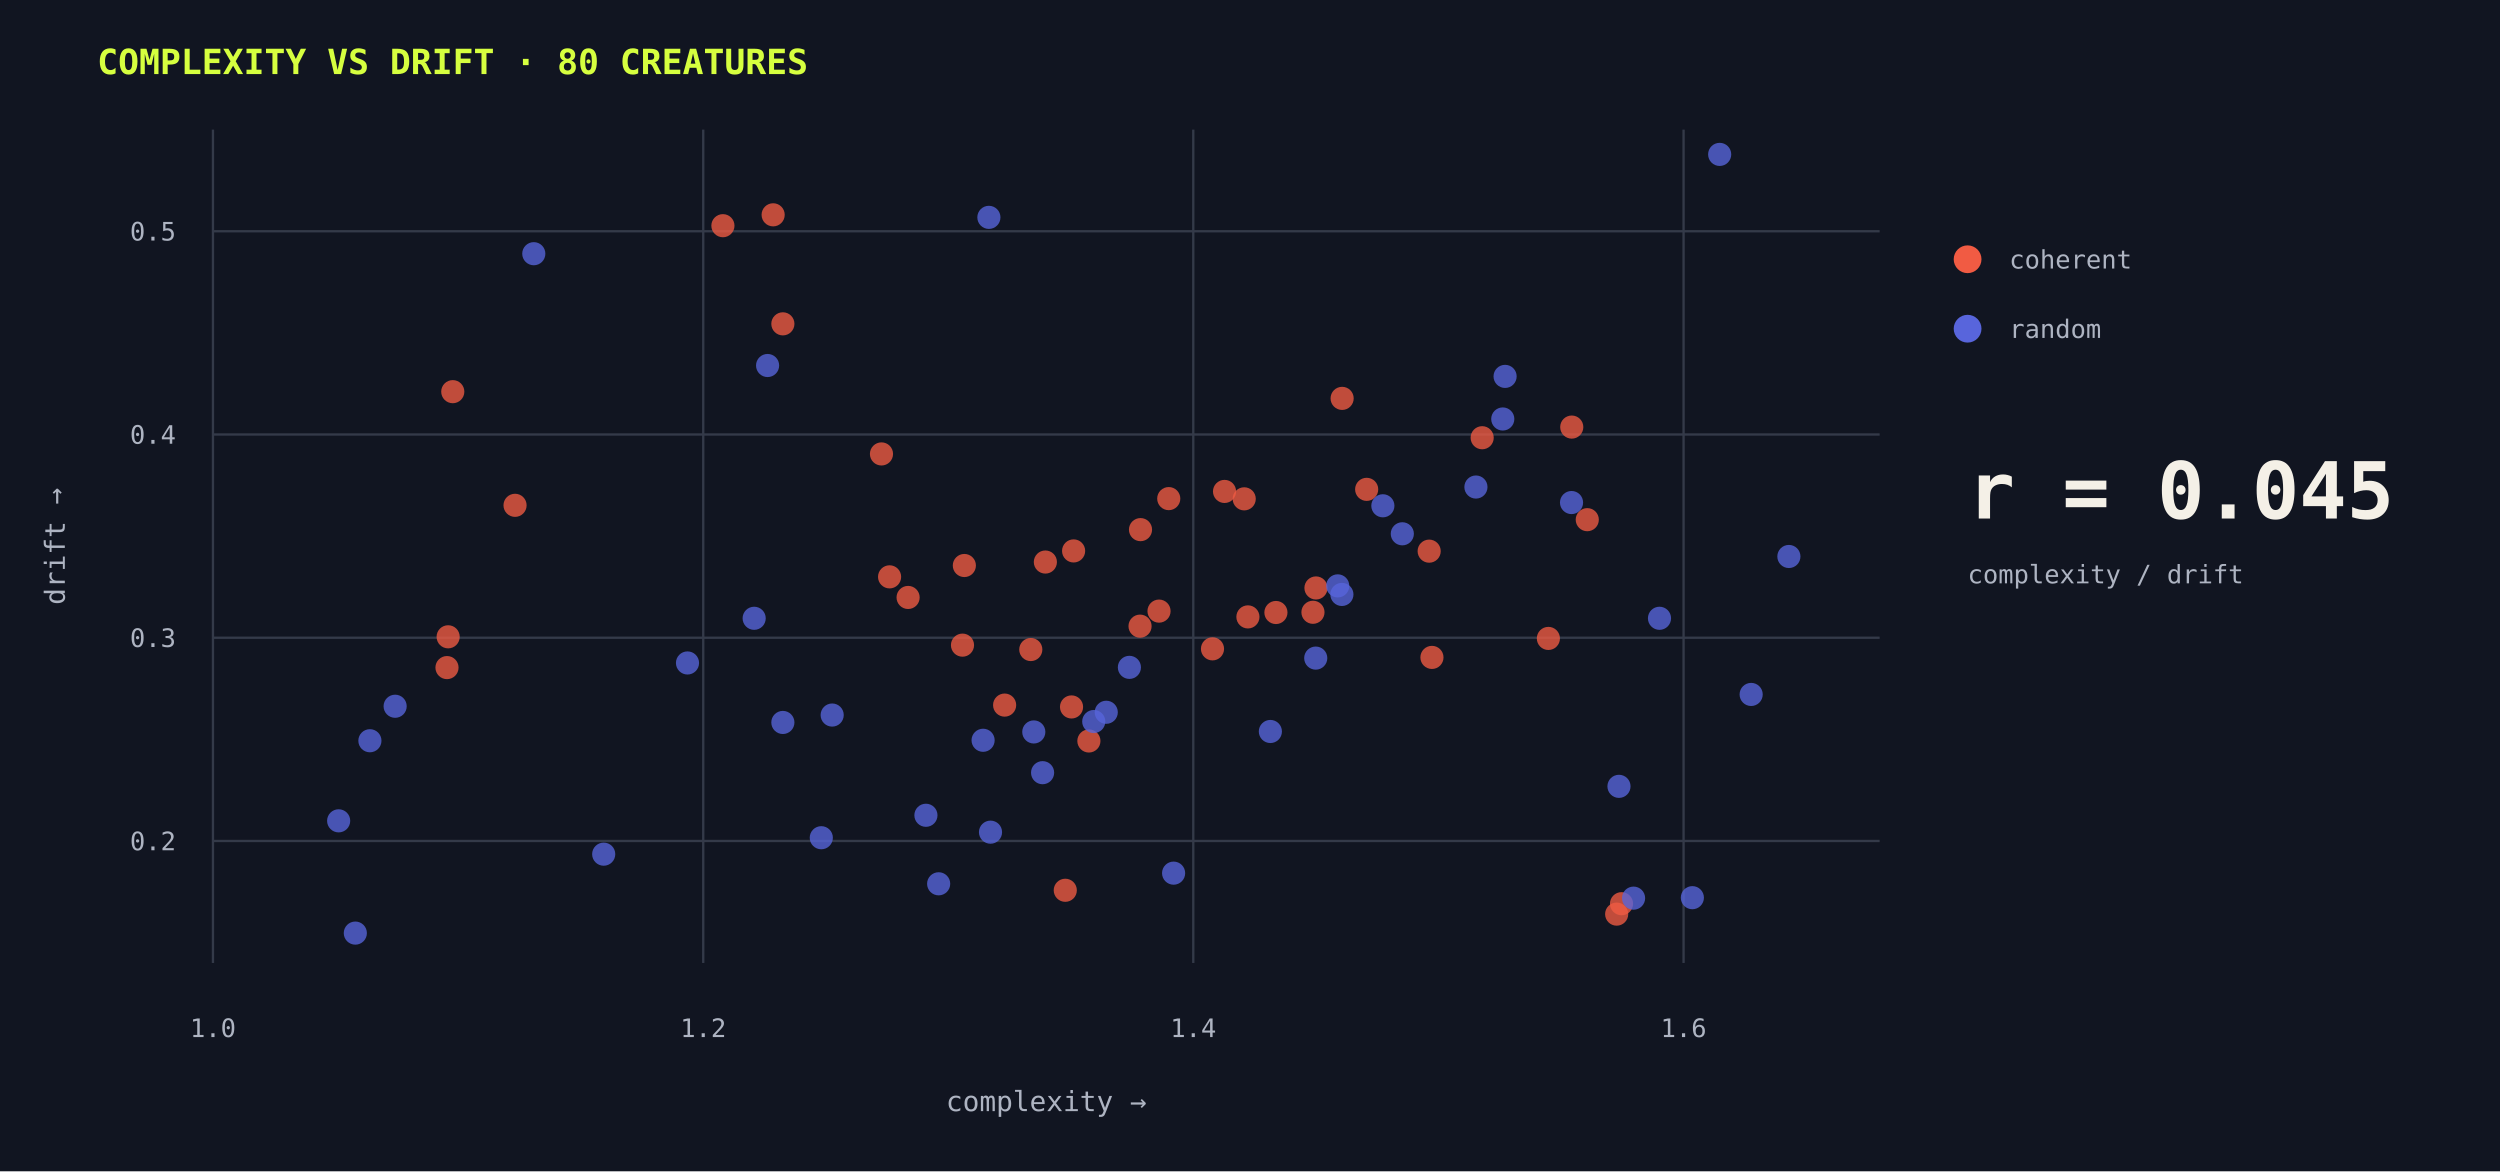
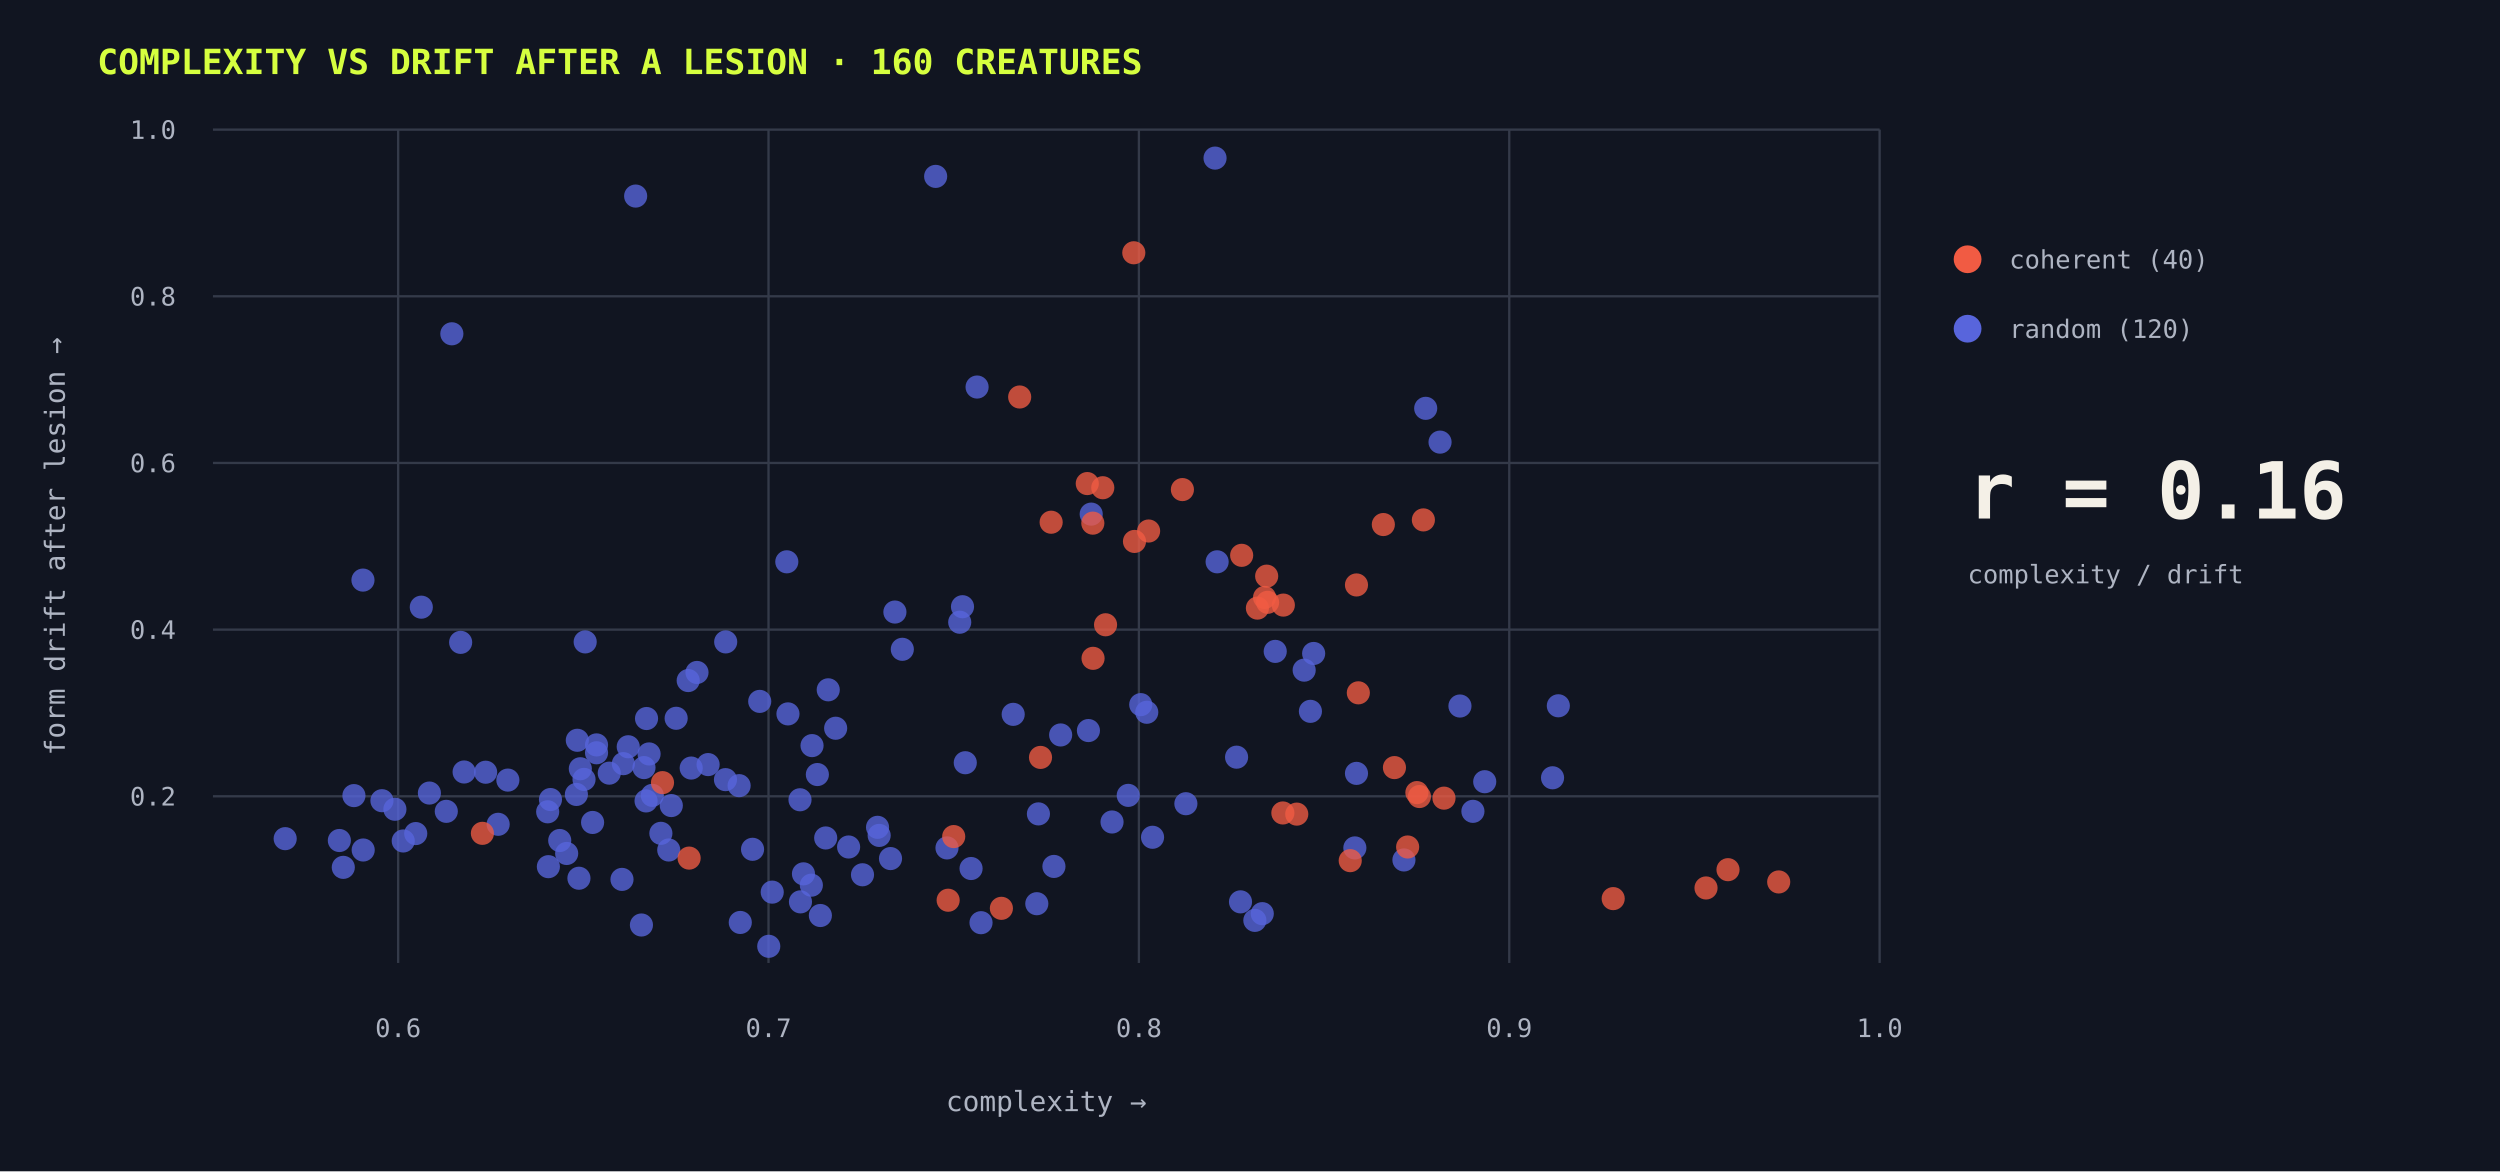
<svg xmlns="http://www.w3.org/2000/svg" viewBox="0 0 1080 506" role="img" aria-labelledby="title desc">
  <rect width="1080" height="506" fill="#111521" />
-   <text x="42" y="32" fill="#d6ff3f" font-family="ui-monospace, monospace" font-size="15" font-weight="700">COMPLEXITY VS DRIFT · 80 CREATURES</text>
-   <line x1="92.0" y1="56" x2="92.0" y2="416" stroke="#343a49" />
-   <text x="92.0" y="448" text-anchor="middle" fill="#aeb4c2" font-family="ui-monospace, monospace" font-size="11">1.0</text>
-   <line x1="303.8" y1="56" x2="303.8" y2="416" stroke="#343a49" />
-   <text x="303.8" y="448" text-anchor="middle" fill="#aeb4c2" font-family="ui-monospace, monospace" font-size="11">1.2</text>
-   <line x1="515.5" y1="56" x2="515.5" y2="416" stroke="#343a49" />
-   <text x="515.5" y="448" text-anchor="middle" fill="#aeb4c2" font-family="ui-monospace, monospace" font-size="11">1.4</text>
-   <line x1="727.3" y1="56" x2="727.3" y2="416" stroke="#343a49" />
-   <text x="727.3" y="448" text-anchor="middle" fill="#aeb4c2" font-family="ui-monospace, monospace" font-size="11">1.6</text>
-   <line x1="92" y1="363.3" x2="812" y2="363.3" stroke="#343a49" />
-   <text x="76" y="367.3" text-anchor="end" fill="#aeb4c2" font-family="ui-monospace, monospace" font-size="11">0.2</text>
-   <line x1="92" y1="275.5" x2="812" y2="275.5" stroke="#343a49" />
-   <text x="76" y="279.5" text-anchor="end" fill="#aeb4c2" font-family="ui-monospace, monospace" font-size="11">0.3</text>
-   <line x1="92" y1="187.7" x2="812" y2="187.7" stroke="#343a49" />
-   <text x="76" y="191.7" text-anchor="end" fill="#aeb4c2" font-family="ui-monospace, monospace" font-size="11">0.4</text>
-   <line x1="92" y1="99.9" x2="812" y2="99.9" stroke="#343a49" />
-   <text x="76" y="103.9" text-anchor="end" fill="#aeb4c2" font-family="ui-monospace, monospace" font-size="11">0.5</text>
-   <circle cx="568.5" cy="254.0" r="5" fill="#f15b43" fill-opacity=".78" />
-   <circle cx="685.7" cy="224.5" r="5" fill="#f15b43" fill-opacity=".78" />
-   <circle cx="222.5" cy="218.3" r="5" fill="#f15b43" fill-opacity=".78" />
-   <circle cx="193.6" cy="275.1" r="5" fill="#f15b43" fill-opacity=".78" />
-   <circle cx="338.2" cy="139.9" r="5" fill="#f15b43" fill-opacity=".78" />
-   <circle cx="416.6" cy="244.3" r="5" fill="#f15b43" fill-opacity=".78" />
-   <circle cx="617.4" cy="238.1" r="5" fill="#f15b43" fill-opacity=".78" />
-   <circle cx="698.4" cy="394.9" r="5" fill="#f15b43" fill-opacity=".78" />
-   <circle cx="504.9" cy="215.4" r="5" fill="#f15b43" fill-opacity=".78" />
-   <circle cx="529.0" cy="212.3" r="5" fill="#f15b43" fill-opacity=".78" />
-   <circle cx="445.3" cy="280.6" r="5" fill="#f15b43" fill-opacity=".78" />
-   <circle cx="451.6" cy="242.8" r="5" fill="#f15b43" fill-opacity=".78" />
-   <circle cx="640.3" cy="189.1" r="5" fill="#f15b43" fill-opacity=".78" />
-   <circle cx="567.2" cy="264.5" r="5" fill="#f15b43" fill-opacity=".78" />
-   <circle cx="195.6" cy="169.2" r="5" fill="#f15b43" fill-opacity=".78" />
-   <circle cx="523.8" cy="280.3" r="5" fill="#f15b43" fill-opacity=".78" />
-   <circle cx="193.1" cy="288.4" r="5" fill="#f15b43" fill-opacity=".78" />
-   <circle cx="462.9" cy="305.4" r="5" fill="#f15b43" fill-opacity=".78" />
-   <circle cx="312.3" cy="97.5" r="5" fill="#f15b43" fill-opacity=".78" />
-   <circle cx="384.3" cy="249.2" r="5" fill="#f15b43" fill-opacity=".78" />
-   <circle cx="460.2" cy="384.6" r="5" fill="#f15b43" fill-opacity=".78" />
-   <circle cx="415.8" cy="278.7" r="5" fill="#f15b43" fill-opacity=".78" />
-   <circle cx="380.8" cy="196.1" r="5" fill="#f15b43" fill-opacity=".78" />
-   <circle cx="551.2" cy="264.6" r="5" fill="#f15b43" fill-opacity=".78" />
-   <circle cx="463.8" cy="238.0" r="5" fill="#f15b43" fill-opacity=".78" />
-   <circle cx="618.6" cy="284.0" r="5" fill="#f15b43" fill-opacity=".78" />
-   <circle cx="334.0" cy="92.8" r="5" fill="#f15b43" fill-opacity=".78" />
-   <circle cx="492.7" cy="228.8" r="5" fill="#f15b43" fill-opacity=".78" />
-   <circle cx="500.7" cy="264.0" r="5" fill="#f15b43" fill-opacity=".78" />
-   <circle cx="492.5" cy="270.5" r="5" fill="#f15b43" fill-opacity=".78" />
-   <circle cx="392.3" cy="258.1" r="5" fill="#f15b43" fill-opacity=".78" />
-   <circle cx="470.4" cy="320.1" r="5" fill="#f15b43" fill-opacity=".78" />
-   <circle cx="537.5" cy="215.5" r="5" fill="#f15b43" fill-opacity=".78" />
-   <circle cx="579.8" cy="172.1" r="5" fill="#f15b43" fill-opacity=".78" />
-   <circle cx="434.0" cy="304.6" r="5" fill="#f15b43" fill-opacity=".78" />
-   <circle cx="679.0" cy="184.5" r="5" fill="#f15b43" fill-opacity=".78" />
-   <circle cx="590.4" cy="211.4" r="5" fill="#f15b43" fill-opacity=".78" />
-   <circle cx="668.9" cy="275.8" r="5" fill="#f15b43" fill-opacity=".78" />
-   <circle cx="700.5" cy="390.4" r="5" fill="#f15b43" fill-opacity=".78" />
-   <circle cx="539.1" cy="266.5" r="5" fill="#f15b43" fill-opacity=".78" />
-   <circle cx="487.9" cy="288.3" r="5" fill="#5865dc" fill-opacity=".78" />
-   <circle cx="637.6" cy="210.4" r="5" fill="#5865dc" fill-opacity=".78" />
-   <circle cx="325.8" cy="267.1" r="5" fill="#5865dc" fill-opacity=".78" />
-   <circle cx="605.8" cy="230.6" r="5" fill="#5865dc" fill-opacity=".78" />
-   <circle cx="568.4" cy="284.3" r="5" fill="#5865dc" fill-opacity=".78" />
-   <circle cx="297.0" cy="286.4" r="5" fill="#5865dc" fill-opacity=".78" />
-   <circle cx="260.8" cy="369.0" r="5" fill="#5865dc" fill-opacity=".78" />
-   <circle cx="731.1" cy="387.8" r="5" fill="#5865dc" fill-opacity=".78" />
-   <circle cx="400.0" cy="352.2" r="5" fill="#5865dc" fill-opacity=".78" />
-   <circle cx="146.3" cy="354.6" r="5" fill="#5865dc" fill-opacity=".78" />
-   <circle cx="477.9" cy="307.7" r="5" fill="#5865dc" fill-opacity=".78" />
-   <circle cx="153.5" cy="403.1" r="5" fill="#5865dc" fill-opacity=".78" />
-   <circle cx="577.9" cy="253.1" r="5" fill="#5865dc" fill-opacity=".78" />
-   <circle cx="159.8" cy="320.0" r="5" fill="#5865dc" fill-opacity=".78" />
-   <circle cx="359.5" cy="308.9" r="5" fill="#5865dc" fill-opacity=".78" />
-   <circle cx="597.4" cy="218.5" r="5" fill="#5865dc" fill-opacity=".78" />
-   <circle cx="649.2" cy="181.0" r="5" fill="#5865dc" fill-opacity=".78" />
-   <circle cx="446.6" cy="316.2" r="5" fill="#5865dc" fill-opacity=".78" />
-   <circle cx="699.4" cy="339.7" r="5" fill="#5865dc" fill-opacity=".78" />
-   <circle cx="772.8" cy="240.4" r="5" fill="#5865dc" fill-opacity=".78" />
-   <circle cx="507.0" cy="377.2" r="5" fill="#5865dc" fill-opacity=".78" />
-   <circle cx="650.2" cy="162.6" r="5" fill="#5865dc" fill-opacity=".78" />
-   <circle cx="705.7" cy="388.0" r="5" fill="#5865dc" fill-opacity=".78" />
-   <circle cx="354.8" cy="361.9" r="5" fill="#5865dc" fill-opacity=".78" />
-   <circle cx="405.5" cy="381.8" r="5" fill="#5865dc" fill-opacity=".78" />
-   <circle cx="716.9" cy="267.1" r="5" fill="#5865dc" fill-opacity=".78" />
-   <circle cx="338.2" cy="312.1" r="5" fill="#5865dc" fill-opacity=".78" />
-   <circle cx="424.7" cy="319.8" r="5" fill="#5865dc" fill-opacity=".78" />
-   <circle cx="427.9" cy="359.5" r="5" fill="#5865dc" fill-opacity=".78" />
-   <circle cx="678.9" cy="217.1" r="5" fill="#5865dc" fill-opacity=".78" />
-   <circle cx="170.7" cy="305.1" r="5" fill="#5865dc" fill-opacity=".78" />
-   <circle cx="756.5" cy="300.0" r="5" fill="#5865dc" fill-opacity=".78" />
-   <circle cx="742.9" cy="66.7" r="5" fill="#5865dc" fill-opacity=".78" />
-   <circle cx="450.4" cy="333.8" r="5" fill="#5865dc" fill-opacity=".78" />
-   <circle cx="427.2" cy="93.9" r="5" fill="#5865dc" fill-opacity=".78" />
-   <circle cx="472.5" cy="311.7" r="5" fill="#5865dc" fill-opacity=".78" />
-   <circle cx="579.7" cy="256.8" r="5" fill="#5865dc" fill-opacity=".78" />
-   <circle cx="230.6" cy="109.6" r="5" fill="#5865dc" fill-opacity=".78" />
-   <circle cx="331.6" cy="157.9" r="5" fill="#5865dc" fill-opacity=".78" />
-   <circle cx="548.8" cy="316.0" r="5" fill="#5865dc" fill-opacity=".78" />
+   <text x="42" y="32" fill="#d6ff3f" font-family="ui-monospace, monospace" font-size="15" font-weight="700">COMPLEXITY VS DRIFT AFTER A LESION · 160 CREATURES</text>
+   <line x1="172.0" y1="56" x2="172.0" y2="416" stroke="#343a49" />
+   <text x="172.0" y="448" text-anchor="middle" fill="#aeb4c2" font-family="ui-monospace, monospace" font-size="11">0.6</text>
+   <line x1="332.0" y1="56" x2="332.0" y2="416" stroke="#343a49" />
+   <text x="332.0" y="448" text-anchor="middle" fill="#aeb4c2" font-family="ui-monospace, monospace" font-size="11">0.7</text>
+   <line x1="492.0" y1="56" x2="492.0" y2="416" stroke="#343a49" />
+   <text x="492.0" y="448" text-anchor="middle" fill="#aeb4c2" font-family="ui-monospace, monospace" font-size="11">0.8</text>
+   <line x1="652.0" y1="56" x2="652.0" y2="416" stroke="#343a49" />
+   <text x="652.0" y="448" text-anchor="middle" fill="#aeb4c2" font-family="ui-monospace, monospace" font-size="11">0.9</text>
+   <line x1="812.0" y1="56" x2="812.0" y2="416" stroke="#343a49" />
+   <text x="812.0" y="448" text-anchor="middle" fill="#aeb4c2" font-family="ui-monospace, monospace" font-size="11">1.0</text>
+   <line x1="92" y1="344.0" x2="812" y2="344.0" stroke="#343a49" />
+   <text x="76" y="348.0" text-anchor="end" fill="#aeb4c2" font-family="ui-monospace, monospace" font-size="11">0.2</text>
+   <line x1="92" y1="272.0" x2="812" y2="272.0" stroke="#343a49" />
+   <text x="76" y="276.0" text-anchor="end" fill="#aeb4c2" font-family="ui-monospace, monospace" font-size="11">0.4</text>
+   <line x1="92" y1="200.0" x2="812" y2="200.0" stroke="#343a49" />
+   <text x="76" y="204.0" text-anchor="end" fill="#aeb4c2" font-family="ui-monospace, monospace" font-size="11">0.6</text>
+   <line x1="92" y1="128.0" x2="812" y2="128.0" stroke="#343a49" />
+   <text x="76" y="132.0" text-anchor="end" fill="#aeb4c2" font-family="ui-monospace, monospace" font-size="11">0.8</text>
+   <line x1="92" y1="56.0" x2="812" y2="56.0" stroke="#343a49" />
+   <text x="76" y="60.0" text-anchor="end" fill="#aeb4c2" font-family="ui-monospace, monospace" font-size="11">1.0</text>
+   <circle cx="615.9" cy="176.4" r="5" fill="#5865dc" fill-opacity=".78" />
+   <circle cx="263.2" cy="334.0" r="5" fill="#5865dc" fill-opacity=".78" />
+   <circle cx="525.8" cy="242.7" r="5" fill="#5865dc" fill-opacity=".78" />
+   <circle cx="257.7" cy="325.2" r="5" fill="#5865dc" fill-opacity=".78" />
+   <circle cx="274.6" cy="84.7" r="5" fill="#5865dc" fill-opacity=".78" />
+   <circle cx="148.3" cy="374.7" r="5" fill="#5865dc" fill-opacity=".78" />
+   <circle cx="277.1" cy="399.6" r="5" fill="#5865dc" fill-opacity=".78" />
+   <circle cx="455.3" cy="374.3" r="5" fill="#5865dc" fill-opacity=".78" />
+   <circle cx="550.9" cy="281.4" r="5" fill="#5865dc" fill-opacity=".78" />
+   <circle cx="174.2" cy="363.3" r="5" fill="#5865dc" fill-opacity=".78" />
+   <circle cx="301.1" cy="290.5" r="5" fill="#5865dc" fill-opacity=".78" />
+   <circle cx="281.8" cy="343.6" r="5" fill="#5865dc" fill-opacity=".78" />
+   <circle cx="389.8" cy="280.5" r="5" fill="#5865dc" fill-opacity=".78" />
+   <circle cx="165.0" cy="345.9" r="5" fill="#5865dc" fill-opacity=".78" />
+   <circle cx="545.3" cy="394.7" r="5" fill="#5865dc" fill-opacity=".78" />
+   <circle cx="563.4" cy="289.5" r="5" fill="#5865dc" fill-opacity=".78" />
+   <circle cx="409.1" cy="366.3" r="5" fill="#5865dc" fill-opacity=".78" />
+   <circle cx="480.4" cy="355.1" r="5" fill="#5865dc" fill-opacity=".78" />
+   <circle cx="641.4" cy="337.7" r="5" fill="#5865dc" fill-opacity=".78" />
+   <circle cx="340.4" cy="308.4" r="5" fill="#5865dc" fill-opacity=".78" />
+   <circle cx="313.5" cy="277.3" r="5" fill="#5865dc" fill-opacity=".78" />
+   <circle cx="146.6" cy="363.1" r="5" fill="#5865dc" fill-opacity=".78" />
+   <circle cx="470.2" cy="315.6" r="5" fill="#5865dc" fill-opacity=".78" />
+   <circle cx="353.1" cy="334.6" r="5" fill="#5865dc" fill-opacity=".78" />
+   <circle cx="298.6" cy="331.8" r="5" fill="#5865dc" fill-opacity=".78" />
+   <circle cx="319.3" cy="339.4" r="5" fill="#5865dc" fill-opacity=".78" />
+   <circle cx="288.9" cy="367.2" r="5" fill="#5865dc" fill-opacity=".78" />
+   <circle cx="195.2" cy="144.2" r="5" fill="#5865dc" fill-opacity=".78" />
+   <circle cx="566.1" cy="307.3" r="5" fill="#5865dc" fill-opacity=".78" />
+   <circle cx="152.9" cy="343.7" r="5" fill="#5865dc" fill-opacity=".78" />
+   <circle cx="333.6" cy="385.4" r="5" fill="#5865dc" fill-opacity=".78" />
+   <circle cx="534.2" cy="327.1" r="5" fill="#5865dc" fill-opacity=".78" />
+   <circle cx="535.9" cy="389.6" r="5" fill="#5865dc" fill-opacity=".78" />
+   <circle cx="673.2" cy="304.9" r="5" fill="#5865dc" fill-opacity=".78" />
+   <circle cx="249.0" cy="343.2" r="5" fill="#5865dc" fill-opacity=".78" />
+   <circle cx="606.5" cy="371.5" r="5" fill="#5865dc" fill-opacity=".78" />
+   <circle cx="252.3" cy="336.7" r="5" fill="#5865dc" fill-opacity=".78" />
+   <circle cx="419.5" cy="375.2" r="5" fill="#5865dc" fill-opacity=".78" />
+   <circle cx="495.4" cy="307.7" r="5" fill="#5865dc" fill-opacity=".78" />
+   <circle cx="297.3" cy="294.0" r="5" fill="#5865dc" fill-opacity=".78" />
+   <circle cx="237.8" cy="345.4" r="5" fill="#5865dc" fill-opacity=".78" />
+   <circle cx="423.8" cy="398.6" r="5" fill="#5865dc" fill-opacity=".78" />
+   <circle cx="156.8" cy="250.6" r="5" fill="#5865dc" fill-opacity=".78" />
+   <circle cx="437.7" cy="308.6" r="5" fill="#5865dc" fill-opacity=".78" />
+   <circle cx="252.8" cy="277.3" r="5" fill="#5865dc" fill-opacity=".78" />
+   <circle cx="257.7" cy="321.8" r="5" fill="#5865dc" fill-opacity=".78" />
+   <circle cx="244.8" cy="368.7" r="5" fill="#5865dc" fill-opacity=".78" />
+   <circle cx="123.2" cy="362.3" r="5" fill="#5865dc" fill-opacity=".78" />
+   <circle cx="636.3" cy="350.5" r="5" fill="#5865dc" fill-opacity=".78" />
+   <circle cx="199.0" cy="277.5" r="5" fill="#5865dc" fill-opacity=".78" />
+   <circle cx="319.8" cy="398.5" r="5" fill="#5865dc" fill-opacity=".78" />
+   <circle cx="379.8" cy="360.9" r="5" fill="#5865dc" fill-opacity=".78" />
+   <circle cx="241.8" cy="363.1" r="5" fill="#5865dc" fill-opacity=".78" />
+   <circle cx="278.2" cy="331.6" r="5" fill="#5865dc" fill-opacity=".78" />
+   <circle cx="586.0" cy="334.1" r="5" fill="#5865dc" fill-opacity=".78" />
+   <circle cx="487.4" cy="343.6" r="5" fill="#5865dc" fill-opacity=".78" />
+   <circle cx="350.5" cy="382.4" r="5" fill="#5865dc" fill-opacity=".78" />
+   <circle cx="356.7" cy="362.0" r="5" fill="#5865dc" fill-opacity=".78" />
+   <circle cx="285.5" cy="360.0" r="5" fill="#5865dc" fill-opacity=".78" />
+   <circle cx="471.4" cy="222.1" r="5" fill="#5865dc" fill-opacity=".78" />
+   <circle cx="250.1" cy="379.4" r="5" fill="#5865dc" fill-opacity=".78" />
+   <circle cx="279.1" cy="346.0" r="5" fill="#5865dc" fill-opacity=".78" />
+   <circle cx="313.4" cy="336.8" r="5" fill="#5865dc" fill-opacity=".78" />
+   <circle cx="279.3" cy="310.4" r="5" fill="#5865dc" fill-opacity=".78" />
+   <circle cx="458.2" cy="317.5" r="5" fill="#5865dc" fill-opacity=".78" />
+   <circle cx="192.8" cy="350.5" r="5" fill="#5865dc" fill-opacity=".78" />
+   <circle cx="512.3" cy="347.2" r="5" fill="#5865dc" fill-opacity=".78" />
+   <circle cx="219.4" cy="337.0" r="5" fill="#5865dc" fill-opacity=".78" />
+   <circle cx="185.5" cy="342.6" r="5" fill="#5865dc" fill-opacity=".78" />
+   <circle cx="256.0" cy="355.3" r="5" fill="#5865dc" fill-opacity=".78" />
+   <circle cx="170.6" cy="349.6" r="5" fill="#5865dc" fill-opacity=".78" />
+   <circle cx="524.9" cy="68.3" r="5" fill="#5865dc" fill-opacity=".78" />
+   <circle cx="379.1" cy="357.4" r="5" fill="#5865dc" fill-opacity=".78" />
+   <circle cx="417.0" cy="329.5" r="5" fill="#5865dc" fill-opacity=".78" />
+   <circle cx="422.1" cy="167.2" r="5" fill="#5865dc" fill-opacity=".78" />
+   <circle cx="567.5" cy="282.3" r="5" fill="#5865dc" fill-opacity=".78" />
+   <circle cx="414.6" cy="268.8" r="5" fill="#5865dc" fill-opacity=".78" />
+   <circle cx="345.6" cy="345.5" r="5" fill="#5865dc" fill-opacity=".78" />
+   <circle cx="290.0" cy="348.0" r="5" fill="#5865dc" fill-opacity=".78" />
+   <circle cx="179.6" cy="360.1" r="5" fill="#5865dc" fill-opacity=".78" />
+   <circle cx="585.3" cy="366.3" r="5" fill="#5865dc" fill-opacity=".78" />
+   <circle cx="357.8" cy="298.0" r="5" fill="#5865dc" fill-opacity=".78" />
+   <circle cx="200.5" cy="333.5" r="5" fill="#5865dc" fill-opacity=".78" />
+   <circle cx="492.8" cy="304.4" r="5" fill="#5865dc" fill-opacity=".78" />
+   <circle cx="350.8" cy="322.1" r="5" fill="#5865dc" fill-opacity=".78" />
+   <circle cx="366.6" cy="365.9" r="5" fill="#5865dc" fill-opacity=".78" />
+   <circle cx="415.8" cy="262.1" r="5" fill="#5865dc" fill-opacity=".78" />
+   <circle cx="542.1" cy="397.6" r="5" fill="#5865dc" fill-opacity=".78" />
+   <circle cx="215.2" cy="356.1" r="5" fill="#5865dc" fill-opacity=".78" />
+   <circle cx="384.7" cy="370.9" r="5" fill="#5865dc" fill-opacity=".78" />
+   <circle cx="345.8" cy="389.6" r="5" fill="#5865dc" fill-opacity=".78" />
+   <circle cx="268.7" cy="379.9" r="5" fill="#5865dc" fill-opacity=".78" />
+   <circle cx="292.1" cy="310.3" r="5" fill="#5865dc" fill-opacity=".78" />
+   <circle cx="497.9" cy="361.7" r="5" fill="#5865dc" fill-opacity=".78" />
+   <circle cx="630.7" cy="305.0" r="5" fill="#5865dc" fill-opacity=".78" />
+   <circle cx="280.4" cy="325.7" r="5" fill="#5865dc" fill-opacity=".78" />
+   <circle cx="271.4" cy="322.6" r="5" fill="#5865dc" fill-opacity=".78" />
+   <circle cx="269.3" cy="329.9" r="5" fill="#5865dc" fill-opacity=".78" />
+   <circle cx="209.8" cy="333.6" r="5" fill="#5865dc" fill-opacity=".78" />
+   <circle cx="328.2" cy="303.0" r="5" fill="#5865dc" fill-opacity=".78" />
+   <circle cx="249.4" cy="319.8" r="5" fill="#5865dc" fill-opacity=".78" />
+   <circle cx="622.1" cy="191.0" r="5" fill="#5865dc" fill-opacity=".78" />
+   <circle cx="250.7" cy="332.1" r="5" fill="#5865dc" fill-opacity=".78" />
+   <circle cx="372.6" cy="377.9" r="5" fill="#5865dc" fill-opacity=".78" />
+   <circle cx="339.9" cy="242.7" r="5" fill="#5865dc" fill-opacity=".78" />
+   <circle cx="670.7" cy="336.0" r="5" fill="#5865dc" fill-opacity=".78" />
+   <circle cx="236.9" cy="374.4" r="5" fill="#5865dc" fill-opacity=".78" />
+   <circle cx="404.2" cy="76.2" r="5" fill="#5865dc" fill-opacity=".78" />
+   <circle cx="156.9" cy="367.2" r="5" fill="#5865dc" fill-opacity=".78" />
+   <circle cx="325.1" cy="366.9" r="5" fill="#5865dc" fill-opacity=".78" />
+   <circle cx="332.1" cy="408.8" r="5" fill="#5865dc" fill-opacity=".78" />
+   <circle cx="236.6" cy="350.7" r="5" fill="#5865dc" fill-opacity=".78" />
+   <circle cx="448.6" cy="351.6" r="5" fill="#5865dc" fill-opacity=".78" />
+   <circle cx="447.9" cy="390.4" r="5" fill="#5865dc" fill-opacity=".78" />
+   <circle cx="182.0" cy="262.3" r="5" fill="#5865dc" fill-opacity=".78" />
+   <circle cx="354.4" cy="395.5" r="5" fill="#5865dc" fill-opacity=".78" />
+   <circle cx="386.6" cy="264.4" r="5" fill="#5865dc" fill-opacity=".78" />
+   <circle cx="361.0" cy="314.6" r="5" fill="#5865dc" fill-opacity=".78" />
+   <circle cx="305.9" cy="330.3" r="5" fill="#5865dc" fill-opacity=".78" />
+   <circle cx="347.1" cy="377.5" r="5" fill="#5865dc" fill-opacity=".78" />
+   <circle cx="536.4" cy="239.9" r="5" fill="#f15b43" fill-opacity=".78" />
+   <circle cx="510.8" cy="211.5" r="5" fill="#f15b43" fill-opacity=".78" />
+   <circle cx="449.5" cy="327.2" r="5" fill="#f15b43" fill-opacity=".78" />
+   <circle cx="476.4" cy="210.7" r="5" fill="#f15b43" fill-opacity=".78" />
+   <circle cx="608.1" cy="365.9" r="5" fill="#f15b43" fill-opacity=".78" />
+   <circle cx="613.2" cy="344.1" r="5" fill="#f15b43" fill-opacity=".78" />
+   <circle cx="547.2" cy="248.9" r="5" fill="#f15b43" fill-opacity=".78" />
+   <circle cx="454.1" cy="225.6" r="5" fill="#f15b43" fill-opacity=".78" />
+   <circle cx="543.2" cy="262.7" r="5" fill="#f15b43" fill-opacity=".78" />
+   <circle cx="472.1" cy="226.0" r="5" fill="#f15b43" fill-opacity=".78" />
+   <circle cx="554.2" cy="351.2" r="5" fill="#f15b43" fill-opacity=".78" />
+   <circle cx="623.8" cy="344.8" r="5" fill="#f15b43" fill-opacity=".78" />
+   <circle cx="597.6" cy="226.6" r="5" fill="#f15b43" fill-opacity=".78" />
+   <circle cx="586.0" cy="252.7" r="5" fill="#f15b43" fill-opacity=".78" />
+   <circle cx="490.1" cy="233.9" r="5" fill="#f15b43" fill-opacity=".78" />
+   <circle cx="554.4" cy="261.4" r="5" fill="#f15b43" fill-opacity=".78" />
+   <circle cx="496.2" cy="229.4" r="5" fill="#f15b43" fill-opacity=".78" />
+   <circle cx="286.2" cy="338.1" r="5" fill="#f15b43" fill-opacity=".78" />
+   <circle cx="412.0" cy="361.4" r="5" fill="#f15b43" fill-opacity=".78" />
+   <circle cx="696.9" cy="388.2" r="5" fill="#f15b43" fill-opacity=".78" />
+   <circle cx="737.0" cy="383.6" r="5" fill="#f15b43" fill-opacity=".78" />
+   <circle cx="297.7" cy="370.7" r="5" fill="#f15b43" fill-opacity=".78" />
+   <circle cx="409.6" cy="388.9" r="5" fill="#f15b43" fill-opacity=".78" />
+   <circle cx="586.8" cy="299.3" r="5" fill="#f15b43" fill-opacity=".78" />
+   <circle cx="583.3" cy="371.8" r="5" fill="#f15b43" fill-opacity=".78" />
+   <circle cx="546.3" cy="258.1" r="5" fill="#f15b43" fill-opacity=".78" />
+   <circle cx="432.6" cy="392.4" r="5" fill="#f15b43" fill-opacity=".78" />
+   <circle cx="612.1" cy="342.4" r="5" fill="#f15b43" fill-opacity=".78" />
+   <circle cx="560.2" cy="351.7" r="5" fill="#f15b43" fill-opacity=".78" />
+   <circle cx="746.5" cy="375.7" r="5" fill="#f15b43" fill-opacity=".78" />
+   <circle cx="602.4" cy="331.6" r="5" fill="#f15b43" fill-opacity=".78" />
+   <circle cx="768.4" cy="381.0" r="5" fill="#f15b43" fill-opacity=".78" />
+   <circle cx="614.9" cy="224.6" r="5" fill="#f15b43" fill-opacity=".78" />
+   <circle cx="477.6" cy="269.9" r="5" fill="#f15b43" fill-opacity=".78" />
+   <circle cx="208.4" cy="360.0" r="5" fill="#f15b43" fill-opacity=".78" />
+   <circle cx="469.7" cy="208.9" r="5" fill="#f15b43" fill-opacity=".78" />
+   <circle cx="547.6" cy="260.2" r="5" fill="#f15b43" fill-opacity=".78" />
+   <circle cx="489.8" cy="109.2" r="5" fill="#f15b43" fill-opacity=".78" />
+   <circle cx="440.5" cy="171.5" r="5" fill="#f15b43" fill-opacity=".78" />
+   <circle cx="472.2" cy="284.4" r="5" fill="#f15b43" fill-opacity=".78" />
  <text x="452.0" y="480" text-anchor="middle" fill="#aeb4c2" font-family="ui-monospace, monospace" font-size="12">complexity →</text>
-   <text x="28" y="236.0" transform="rotate(-90 28 236.0)" text-anchor="middle" fill="#aeb4c2" font-family="ui-monospace, monospace" font-size="12">drift →</text>
+   <text x="28" y="236.0" transform="rotate(-90 28 236.0)" text-anchor="middle" fill="#aeb4c2" font-family="ui-monospace, monospace" font-size="12">form drift after lesion →</text>
  <circle cx="850" cy="112" r="6" fill="#f15b43" />
-   <text x="868" y="116" fill="#aeb4c2" font-family="ui-monospace, monospace" font-size="11">coherent</text>
+   <text x="868" y="116" fill="#aeb4c2" font-family="ui-monospace, monospace" font-size="11">coherent (40)</text>
  <circle cx="850" cy="142" r="6" fill="#5865dc" />
-   <text x="868" y="146" fill="#aeb4c2" font-family="ui-monospace, monospace" font-size="11">random</text>
-   <text x="850" y="224" fill="#f4f0e7" font-family="ui-monospace, monospace" font-size="34" font-weight="800">r = 0.045</text>
+   <text x="868" y="146" fill="#aeb4c2" font-family="ui-monospace, monospace" font-size="11">random (120)</text>
+   <text x="850" y="224" fill="#f4f0e7" font-family="ui-monospace, monospace" font-size="34" font-weight="800">r = 0.16</text>
  <text x="850" y="252" fill="#aeb4c2" font-family="ui-monospace, monospace" font-size="11">complexity / drift</text>
</svg>
